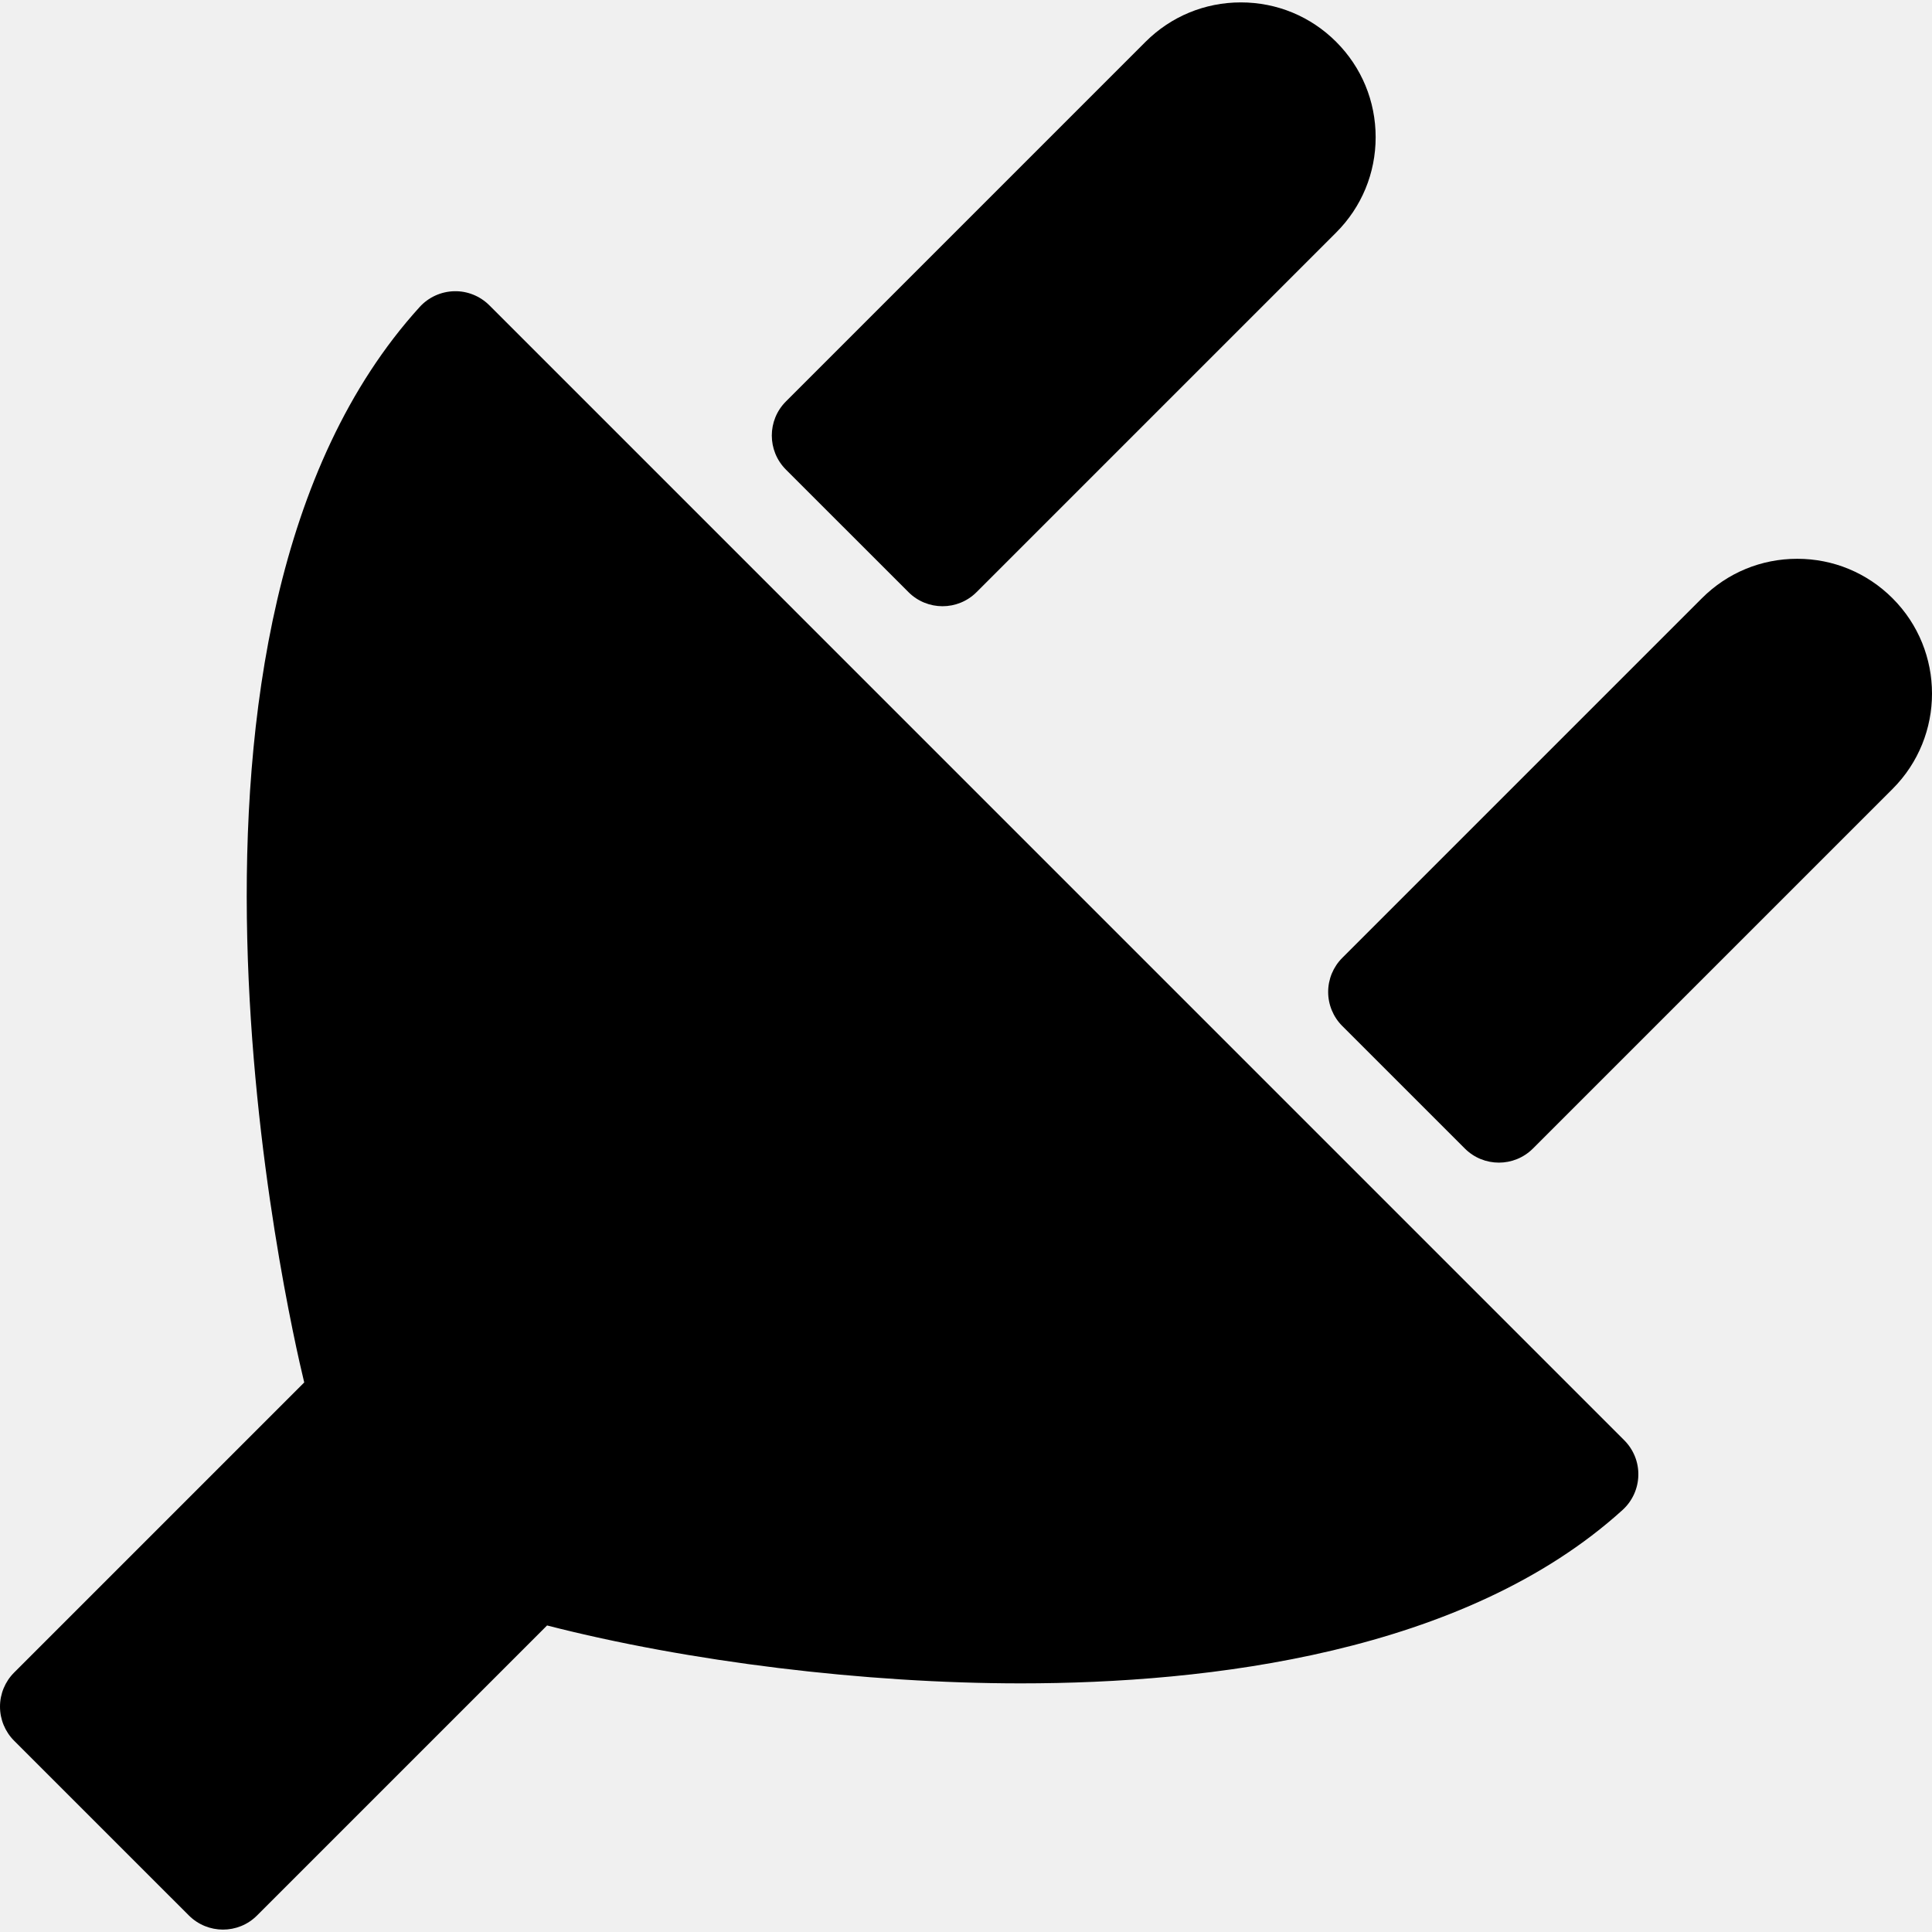
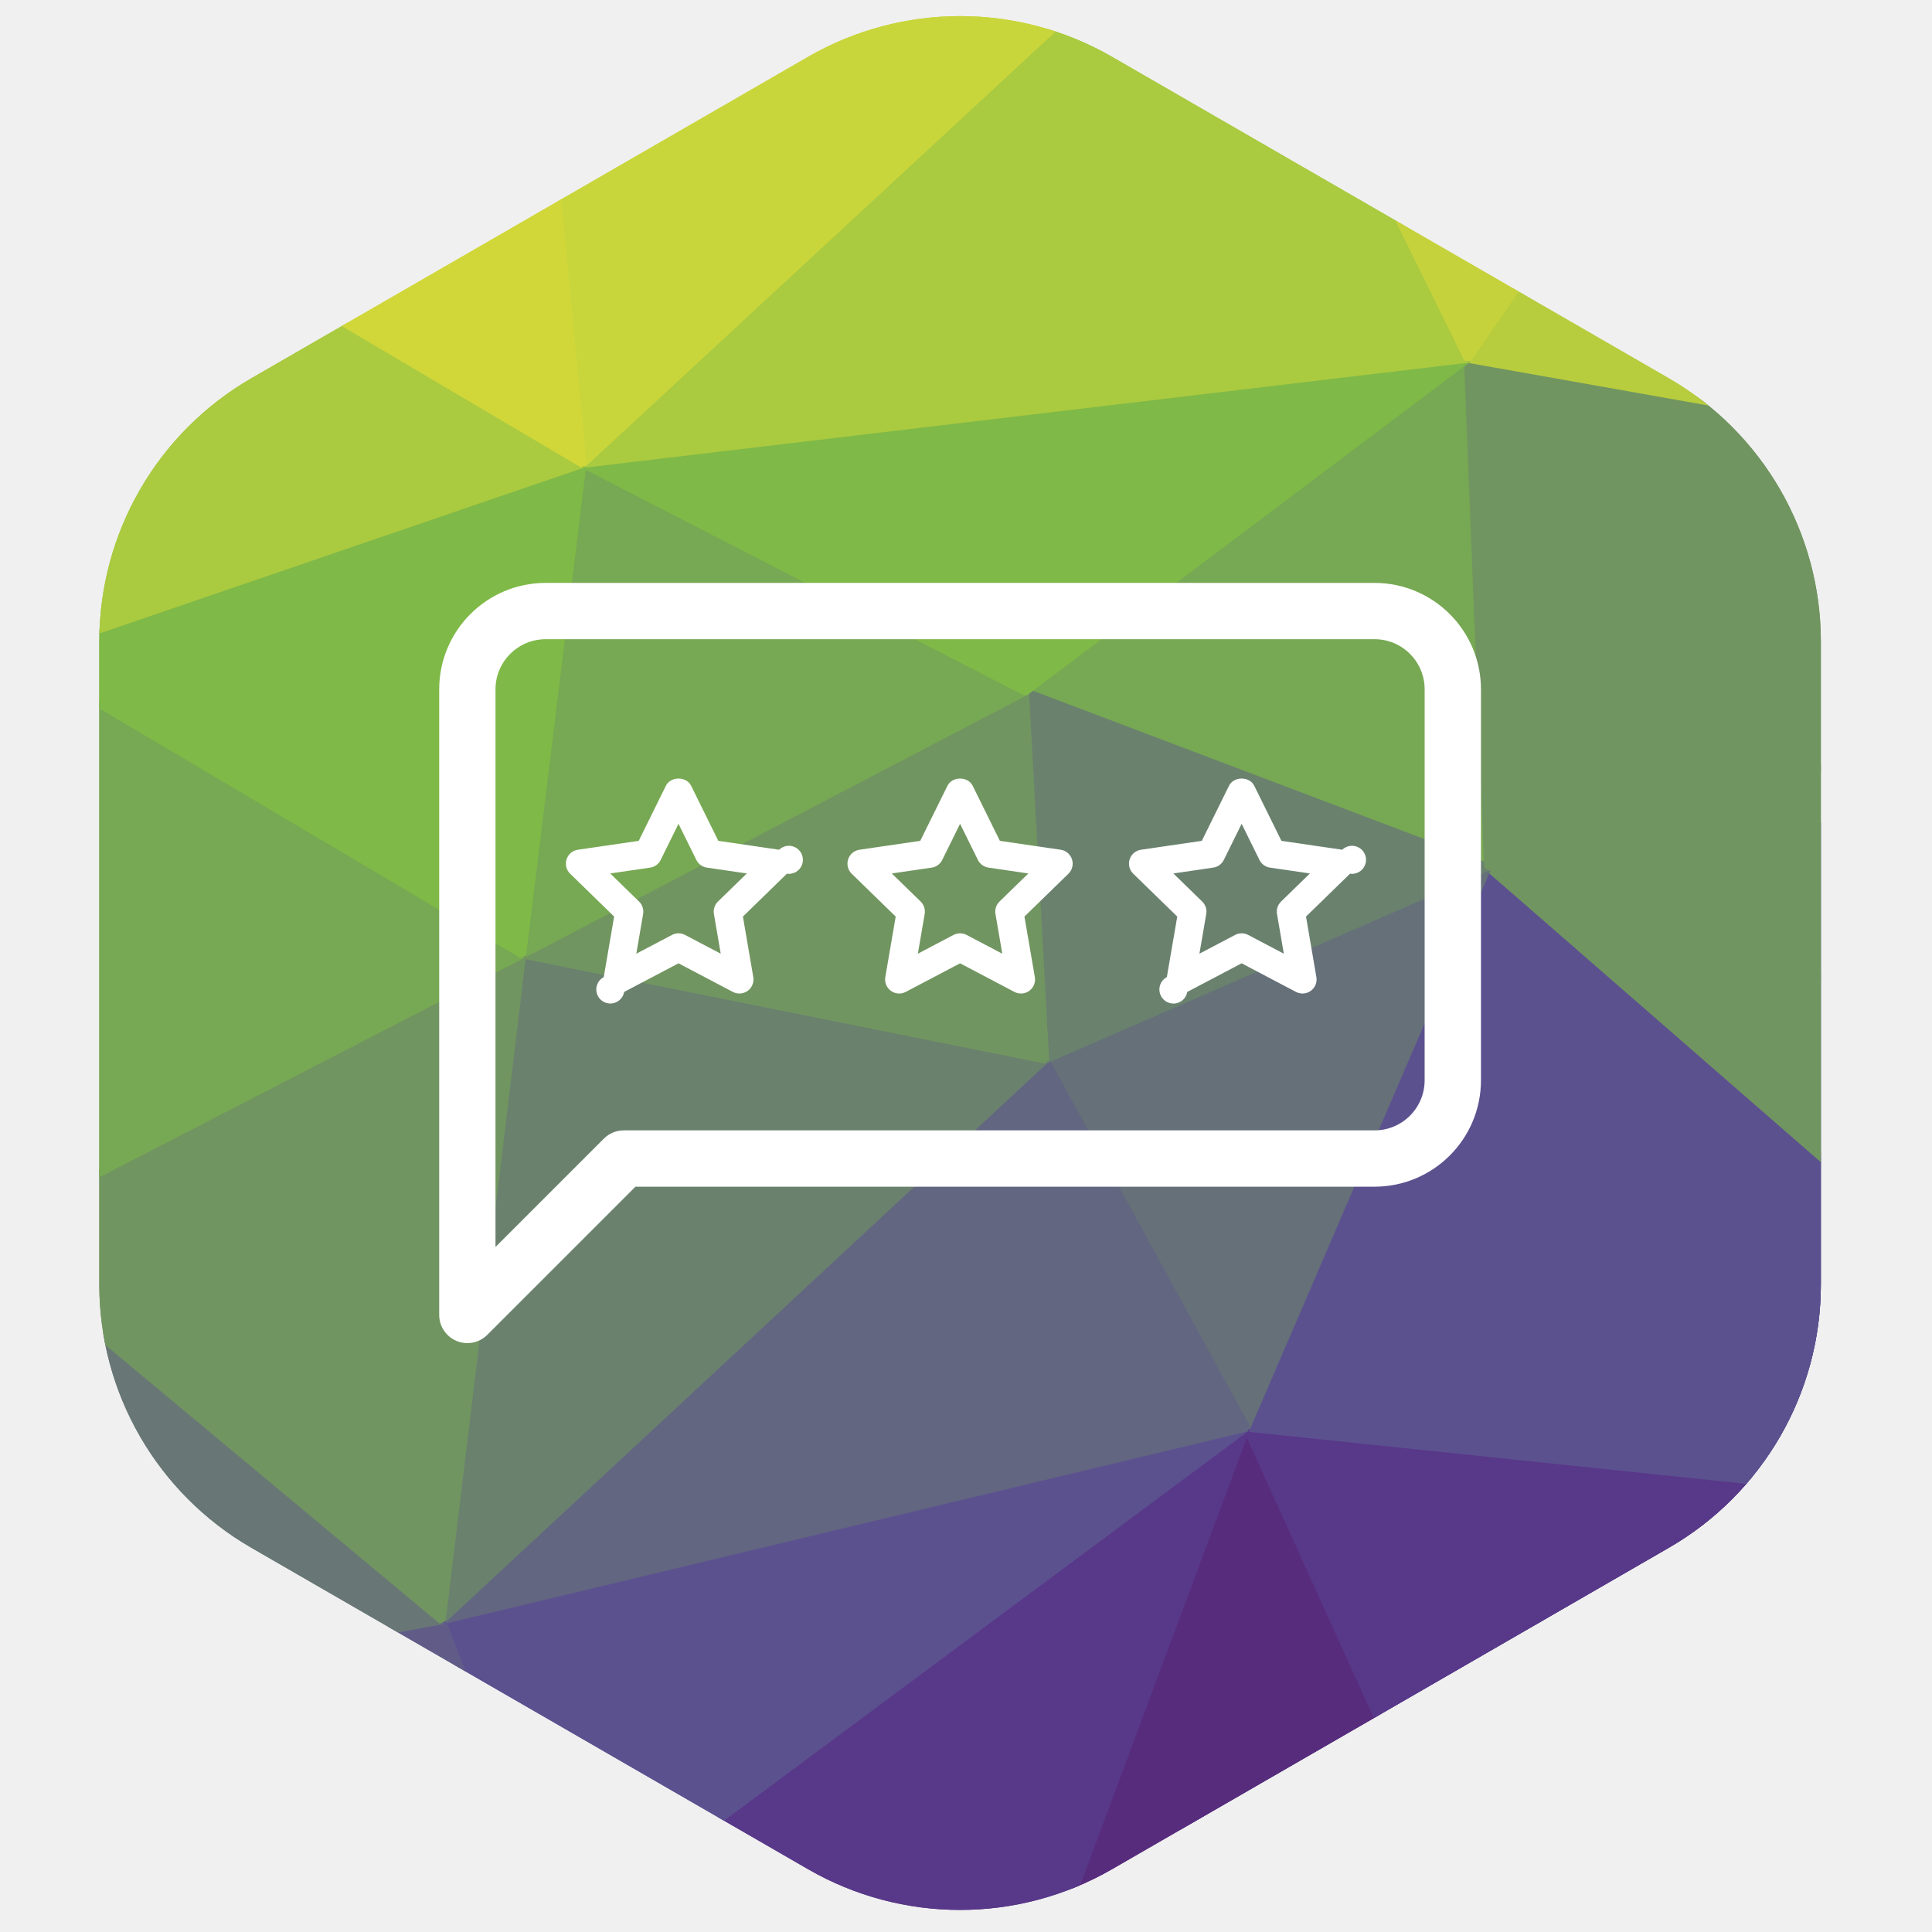
- <svg xmlns="http://www.w3.org/2000/svg" version="1.1" id="Capa_1" x="0px" y="0px" width="99.012px" height="99.012px" viewBox="0 0 99.012 99.012" style="enable-background:new 0 0 99.012 99.012;" xml:space="preserve">
-   <g>
-     <g>
-       <path d="M25.08,15.648c-0.478-0.478-1.135-0.742-1.805-0.723c-0.675,0.017-1.314,0.309-1.768,0.808    c-14.829,16.325-6.762,51.623-5.916,55.115L0.723,85.717C0.26,86.18,0,86.808,0,87.463c0,0.654,0.26,1.283,0.723,1.746    l8.958,8.957c0.482,0.48,1.114,0.723,1.746,0.723c0.631,0,1.264-0.24,1.745-0.723l14.865-14.864    c7.237,1.859,16.289,2.968,24.28,2.968c9.599,0,22.739-1.543,30.836-8.886c0.5-0.454,0.793-1.093,0.809-1.769    c0.018-0.676-0.245-1.328-0.723-1.805L25.08,15.648z" />
-       <path d="M46.557,30.345c0.482,0.482,1.114,0.723,1.746,0.723c0.632,0,1.264-0.241,1.746-0.724l18.428-18.428    c1.305-1.305,2.023-3.04,2.023-4.885c0-1.846-0.719-3.582-2.023-4.886c-1.305-1.305-3.039-2.022-4.885-2.022    c-1.845,0-3.581,0.718-4.887,2.022L40.277,20.574c-0.964,0.964-0.964,2.527,0,3.492L46.557,30.345z" />
-       <path d="M96.99,30.661c-1.305-1.305-3.039-2.024-4.885-2.024c-1.847,0-3.582,0.718-4.886,2.023L68.79,49.089    c-0.464,0.463-0.724,1.091-0.724,1.746s0.26,1.282,0.724,1.746l6.28,6.278c0.481,0.482,1.113,0.724,1.746,0.724    c0.631,0,1.264-0.241,1.746-0.724l18.43-18.429C99.686,37.735,99.686,33.353,96.99,30.661z" />
+ <svg xmlns="http://www.w3.org/2000/svg" xmlns:xlink="http://www.w3.org/1999/xlink" viewBox="0 0 100 100">
+   <defs>
+     <path id="a" d="M36.826 2.222l-28.82 16.64A15.733 15.733 0 0 0 .139 32.486v33.28c0 5.621 3 10.814 7.867 13.625l28.82 16.64a15.735 15.735 0 0 0 15.733 0l28.821-16.64a15.733 15.733 0 0 0 7.867-13.624v-33.28c0-5.621-2.999-10.814-7.867-13.625L52.56 2.222A15.72 15.72 0 0 0 44.693.115c-2.716 0-5.432.702-7.867 2.107z" />
+   </defs>
+   <g fill="none" fill-rule="evenodd">
+     <g transform="translate(5 .719)">
+       <mask id="b" fill="#fff">
+         <use xlink:href="#a" />
+       </mask>
+       <path fill="#0F186D" d="M56.09 107.15h53.88V41.874H56.09z" mask="url(#b)" />
+       <path fill="#583889" d="M86.478 91.485L59.409 73.347l.128-.357 52.056 5.441.069.37-24.987 12.697z" mask="url(#b)" />
+       <path fill="#583889" d="M111.573 78.626l-52.056-5.442 27.07 18.138z" mask="url(#b)" />
+       <path fill="#582C7D" d="M47.018 106.936l-.178-.264 12.494-33.555.362-.014 15.617 34.464-.185.276z" mask="url(#b)" />
+       <path fill="#582C7D" d="M59.518 73.184l-12.494 33.557 28.11.906z" mask="url(#b)" />
+       <path fill="#583889" d="M74.956 107.729L59.338 73.266l.289-.243 27.068 18.138.051.275-11.451 16.324z" mask="url(#b)" />
+       <path fill="#583889" d="M59.518 73.184l15.616 34.463 11.452-16.324z" mask="url(#b)" />
+       <path fill="#5C518F" d="M59.498 73.38l-.16-.273 12.494-29.021.309-.071 39.561 34.464-.148.342z" mask="url(#b)" />
+       <path fill="#5C518F" d="M72.011 44.162L59.518 73.185l52.056 5.441z" mask="url(#b)" />
+       <path fill="#719560" d="M71.882 44.31l.19-.333L115.8 58.488l.129.225-4.165 19.953-.319.107z" mask="url(#b)" />
+       <path fill="#719560" d="M72.011 44.162l39.563 34.464 4.164-19.952z" mask="url(#b)" />
+       <path fill="#719560" d="M71.949 44.348l.007-.372 55.178-16.326.239.256-11.452 30.835-.244.118z" mask="url(#b)" />
+       <path fill="#719560" d="M127.191 27.837l-55.18 16.325 43.727 14.512z" mask="url(#b)" />
+       <path fill="#583889" d="M24.06 99.672l-.058-.343 35.399-26.301.3.225-12.494 33.556-.243.117z" mask="url(#b)" />
+       <path fill="#583889" d="M59.518 73.184L24.12 99.485l22.904 7.256z" mask="url(#b)" />
+       <path fill="#5C518F" d="M23.936 99.555L17.69 83.231l.138-.26 41.644-9.976.162.347-35.398 26.301z" mask="url(#b)" />
+       <path fill="#5C518F" d="M17.872 83.161l6.247 16.324 35.399-26.301z" mask="url(#b)" />
+       <path fill="#657079" d="M48.935 54.232l.094-.272 22.904-9.977.257.257-12.493 29.022-.352.017z" mask="url(#b)" />
+       <path fill="#657079" d="M72.011 44.162l-22.905 9.977 10.412 19.046z" mask="url(#b)" />
+       <path fill="#626681" d="M17.739 83.018l31.233-29.023.305.05 10.412 19.046-.125.284-41.646 9.976z" mask="url(#b)" />
+       <path fill="#626681" d="M49.106 54.139L17.873 83.161l41.645-9.976z" mask="url(#b)" />
+       <path fill="#77A853" d="M47.996 35.277l-.049-.34 22.905-17.232.314.149 1.04 26.301-.265.19z" mask="url(#b)" />
+       <path fill="#77A853" d="M70.969 17.861L48.065 35.093l23.945 9.069z" mask="url(#b)" />
+       <path fill="#6A816E" d="M48.91 54.149l-1.041-19.045.265-.193 23.947 9.069.009.362-22.906 9.977z" mask="url(#b)" />
+       <path fill="#6A816E" d="M72.011 44.162l-23.946-9.069 1.041 19.046z" mask="url(#b)" />
+       <path fill="#6A816E" d="M17.679 83.137l4.163-34.463.233-.169 27.07 5.443.094.334-31.233 29.022z" mask="url(#b)" />
+       <path fill="#6A816E" d="M49.106 54.139l-27.069-5.442-4.164 34.464z" mask="url(#b)" />
+       <path fill="#719560" d="M71.816 44.17l-1.041-26.301.229-.2 56.221 9.976.02.38L72.067 44.35z" mask="url(#b)" />
+       <path fill="#719560" d="M70.969 17.861l1.041 26.301 55.181-16.324z" mask="url(#b)" />
+       <path fill="#B7CD3E" d="M70.935 18.054l-.127-.303L83.302-.389l.267-.052 43.727 28.114-.141.357z" mask="url(#b)" />
+       <path fill="#B7CD3E" d="M83.463-.277L70.97 17.861l56.221 9.977z" mask="url(#b)" />
+       <path fill="#605C87" d="M-16.532 89.7l.012-.382 34.358-6.348.217.121 6.247 16.326-.23.259z" mask="url(#b)" />
+       <path fill="#605C87" d="M-16.485 89.509l40.604 9.977-6.247-16.326z" mask="url(#b)" />
+       <path fill="#719560" d="M21.999 48.889l-.053-.365L47.974 34.92l.286.163 1.042 19.045-.235.203z" mask="url(#b)" />
+       <path fill="#719560" d="M48.065 35.093L22.037 48.698l27.069 5.441z" mask="url(#b)" />
+       <path fill="#77A853" d="M21.843 48.674l3.123-25.394.284-.151L48.154 34.92l.002.347-26.028 13.604z" mask="url(#b)" />
+       <path fill="#77A853" d="M25.16 23.303l-3.124 25.394 26.029-13.605z" mask="url(#b)" />
+       <path fill="#7FB947" d="M25.071 23.476l.066-.367 45.809-5.442.142.351L48.183 35.25l-.207.017z" mask="url(#b)" />
+       <path fill="#7FB947" d="M70.969 17.861L25.16 23.303l22.905 11.79z" mask="url(#b)" />
+       <path fill="#687775" d="M-16.667 89.438l10.412-26.302.307-.077 23.945 19.952-.089.342-34.357 6.349z" mask="url(#b)" />
+       <path fill="#687775" d="M-6.074 63.208l-10.411 26.301 34.357-6.348z" mask="url(#b)" />
+       <path fill="#719560" d="M-6.198 63.359l.035-.324 28.11-14.512.284.197-4.165 34.465-.318.126z" mask="url(#b)" />
+       <path fill="#719560" d="M22.037 48.698l-28.111 14.51L17.872 83.16z" mask="url(#b)" />
+       <path fill="#77A853" d="M-6.268 63.195l2.081-29.929.295-.156 26.029 15.419-.01.342-28.111 14.511z" mask="url(#b)" />
+       <path fill="#77A853" d="M-3.991 33.279l-2.083 29.929 28.111-14.51z" mask="url(#b)" />
+       <path fill="#AACA40" d="M25.028 23.16L58.344-7.676l.308.057 12.493 25.394-.152.281-45.81 5.442z" mask="url(#b)" />
+       <path fill="#AACA40" d="M58.476-7.532L25.16 23.303l45.809-5.442z" mask="url(#b)" />
+       <path fill="#C6D23C" d="M70.794 17.948L58.301-7.446l.229-.274L83.518-.464l.107.297-12.494 18.139z" mask="url(#b)" />
+       <path fill="#C6D23C" d="M83.463-.277L58.476-7.532 70.97 17.861z" mask="url(#b)" />
+       <path fill="#7FB947" d="M-4.091 33.447l.036-.353 29.151-9.976.258.209-3.122 25.394-.295.145z" mask="url(#b)" />
+       <path fill="#7FB947" d="M25.16 23.303L-3.991 33.28l26.027 15.417z" mask="url(#b)" />
+       <path fill="#AACA40" d="M-4.187 33.279V6.072l.295-.169 29.151 17.231-.035.354-29.152 9.976z" mask="url(#b)" />
+       <path fill="#AACA40" d="M-3.991 6.072V33.28l29.151-9.977z" mask="url(#b)" />
+       <path fill="#C9D63B" d="M24.966 23.321l-3.124-32.65.204-.213 36.439 1.814.124.34-33.316 30.835z" mask="url(#b)" />
+       <path fill="#C9D63B" d="M58.476-7.532L22.037-9.347l3.123 32.65z" mask="url(#b)" />
+       <path fill="#D1D739" d="M-4.091 6.24v-.337L21.937-9.515l.295.15 3.123 32.649-.294.187z" mask="url(#b)" />
+       <path fill="#D1D739" d="M22.037-9.347L-3.992 6.072 25.16 23.303z" mask="url(#b)" />
+     </g>
+     <g fill="#FFF">
+       <path d="M28.237 33.086a2.595 2.595 0 0 0-2.59 2.59v28.868l5.61-5.61a1.457 1.457 0 0 1 1.03-.426h38.862a2.593 2.593 0 0 0 2.59-2.59V35.676a2.594 2.594 0 0 0-2.59-2.591H28.237zM24.19 69.519a1.458 1.458 0 0 1-1.457-1.457V35.677a5.512 5.512 0 0 1 5.505-5.506H71.15a5.513 5.513 0 0 1 5.505 5.506v20.24a5.512 5.512 0 0 1-5.505 5.506H32.89l-7.67 7.67c-.278.279-.65.426-1.03.426z" />
+       <path d="M35.12 48.309c.116 0 .232.027.34.084l1.845.97-.353-2.054a.73.73 0 0 1 .21-.646l1.493-1.453-2.064-.302a.726.726 0 0 1-.549-.398l-.923-1.87-.922 1.87a.723.723 0 0 1-.548.398l-2.064.302 1.492 1.453a.729.729 0 0 1 .211.646l-.353 2.054 1.845-.97a.718.718 0 0 1 .34-.084m3.152 3.115a.751.751 0 0 1-.34-.083l-2.813-1.48-2.812 1.48a.727.727 0 1 1-1.057-.768l.537-3.132-2.276-2.217a.727.727 0 0 1 .403-1.242l3.146-.46 1.406-2.85c.246-.499 1.062-.499 1.307 0l1.407 2.85 3.146.46a.727.727 0 1 1 .403 1.242l-2.276 2.217.537 3.132a.728.728 0 0 1-.718.851M49.693 48.309c.117 0 .232.027.34.084l1.845.97-.353-2.054a.725.725 0 0 1 .21-.646l1.492-1.453-2.063-.302a.726.726 0 0 1-.548-.398l-.923-1.87-.922 1.87a.726.726 0 0 1-.548.398l-2.064.302 1.492 1.453a.725.725 0 0 1 .21.646l-.353 2.054 1.845-.97a.725.725 0 0 1 .34-.084m3.153 3.115a.748.748 0 0 1-.34-.083l-2.813-1.48-2.813 1.48a.725.725 0 0 1-.767-.056.725.725 0 0 1-.29-.712l.538-3.132-2.277-2.217a.725.725 0 0 1-.184-.746.726.726 0 0 1 .586-.496l3.146-.46 1.408-2.85c.244-.499 1.062-.499 1.306 0l1.408 2.85 3.146.46c.274.04.501.232.586.496a.725.725 0 0 1-.184.746l-2.277 2.217.538 3.132a.725.725 0 0 1-.717.851M64.267 48.309c.117 0 .232.027.34.084l1.844.97-.353-2.054a.729.729 0 0 1 .211-.646l1.492-1.453-2.064-.302a.723.723 0 0 1-.548-.398l-.922-1.87-.923 1.87a.726.726 0 0 1-.549.398l-2.063.302 1.493 1.453a.73.73 0 0 1 .21.646l-.353 2.054 1.845-.97a.725.725 0 0 1 .34-.084m3.152 3.115a.744.744 0 0 1-.34-.083l-2.812-1.48-2.813 1.48a.728.728 0 1 1-1.058-.768l.538-3.132-2.277-2.217a.727.727 0 0 1 .403-1.242l3.146-.46 1.407-2.85c.245-.499 1.062-.499 1.307 0l1.407 2.85 3.146.46a.727.727 0 1 1 .403 1.242l-2.277 2.217.537 3.132a.727.727 0 0 1-.717.851" />
    </g>
  </g>
-   <g>
- </g>
-   <g>
- </g>
-   <g>
- </g>
-   <g>
- </g>
-   <g>
- </g>
-   <g>
- </g>
-   <g>
- </g>
-   <g>
- </g>
-   <g>
- </g>
-   <g>
- </g>
-   <g>
- </g>
-   <g>
- </g>
-   <g>
- </g>
-   <g>
- </g>
-   <g>
- </g>
</svg>
